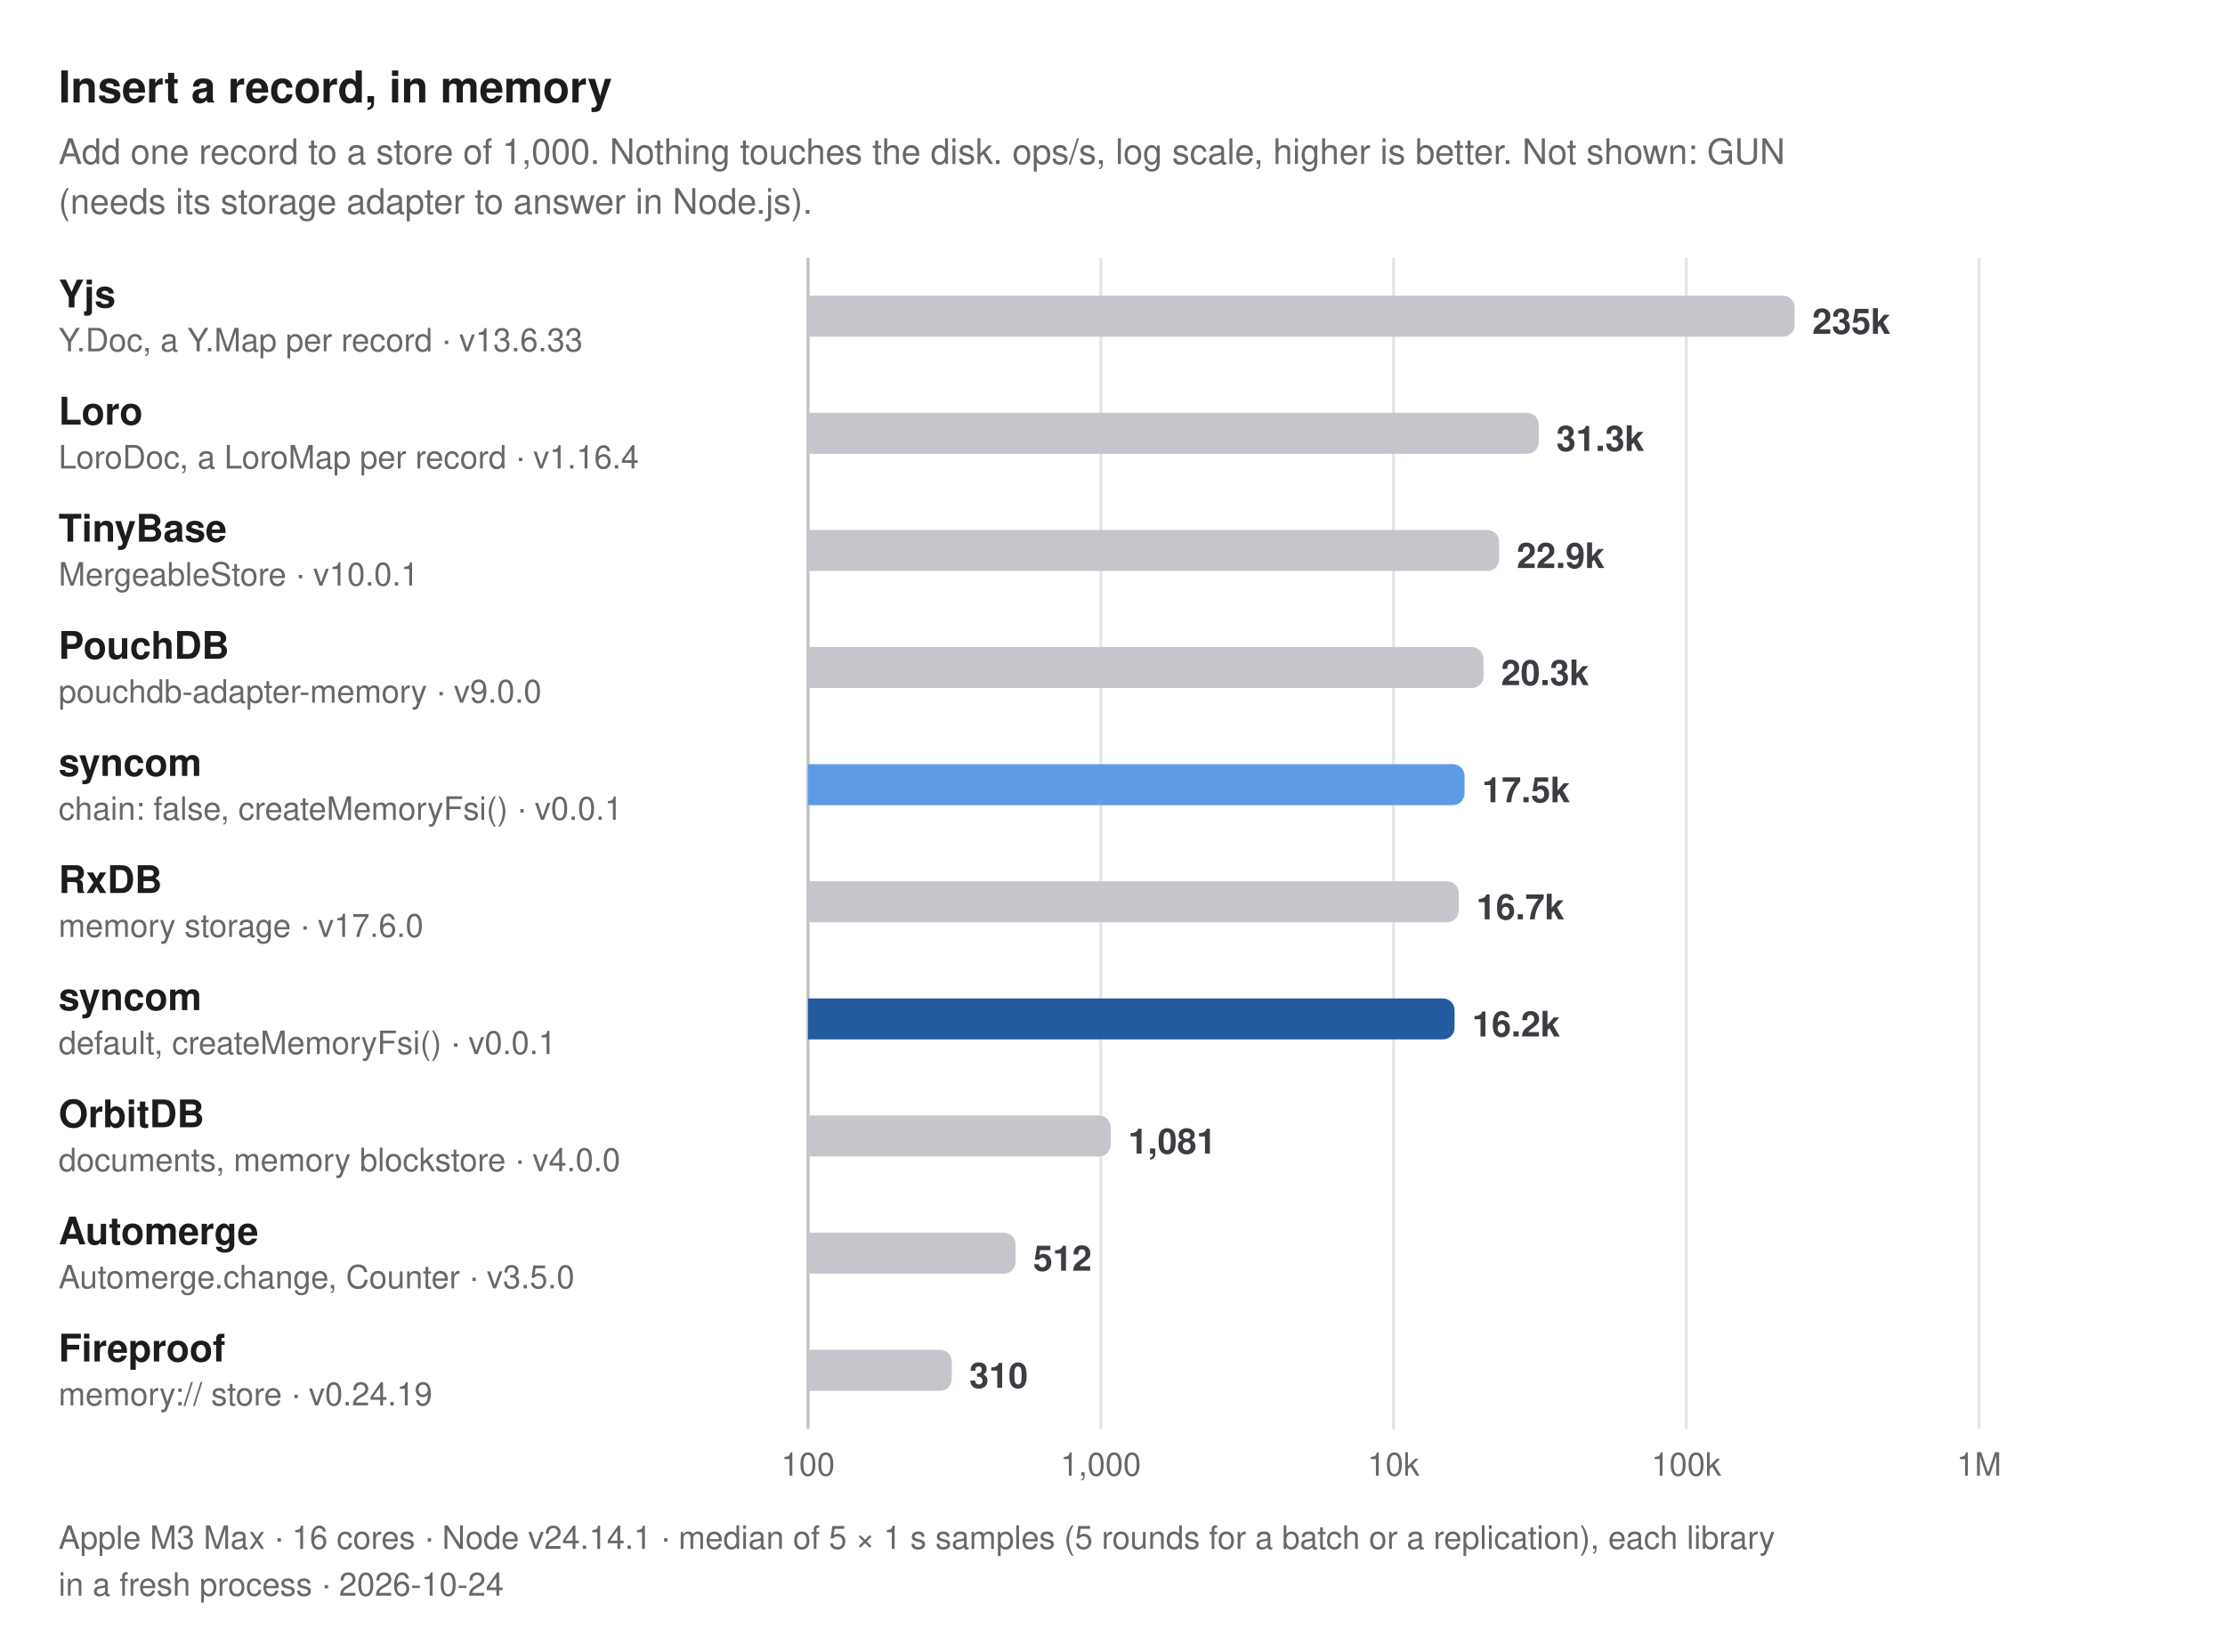
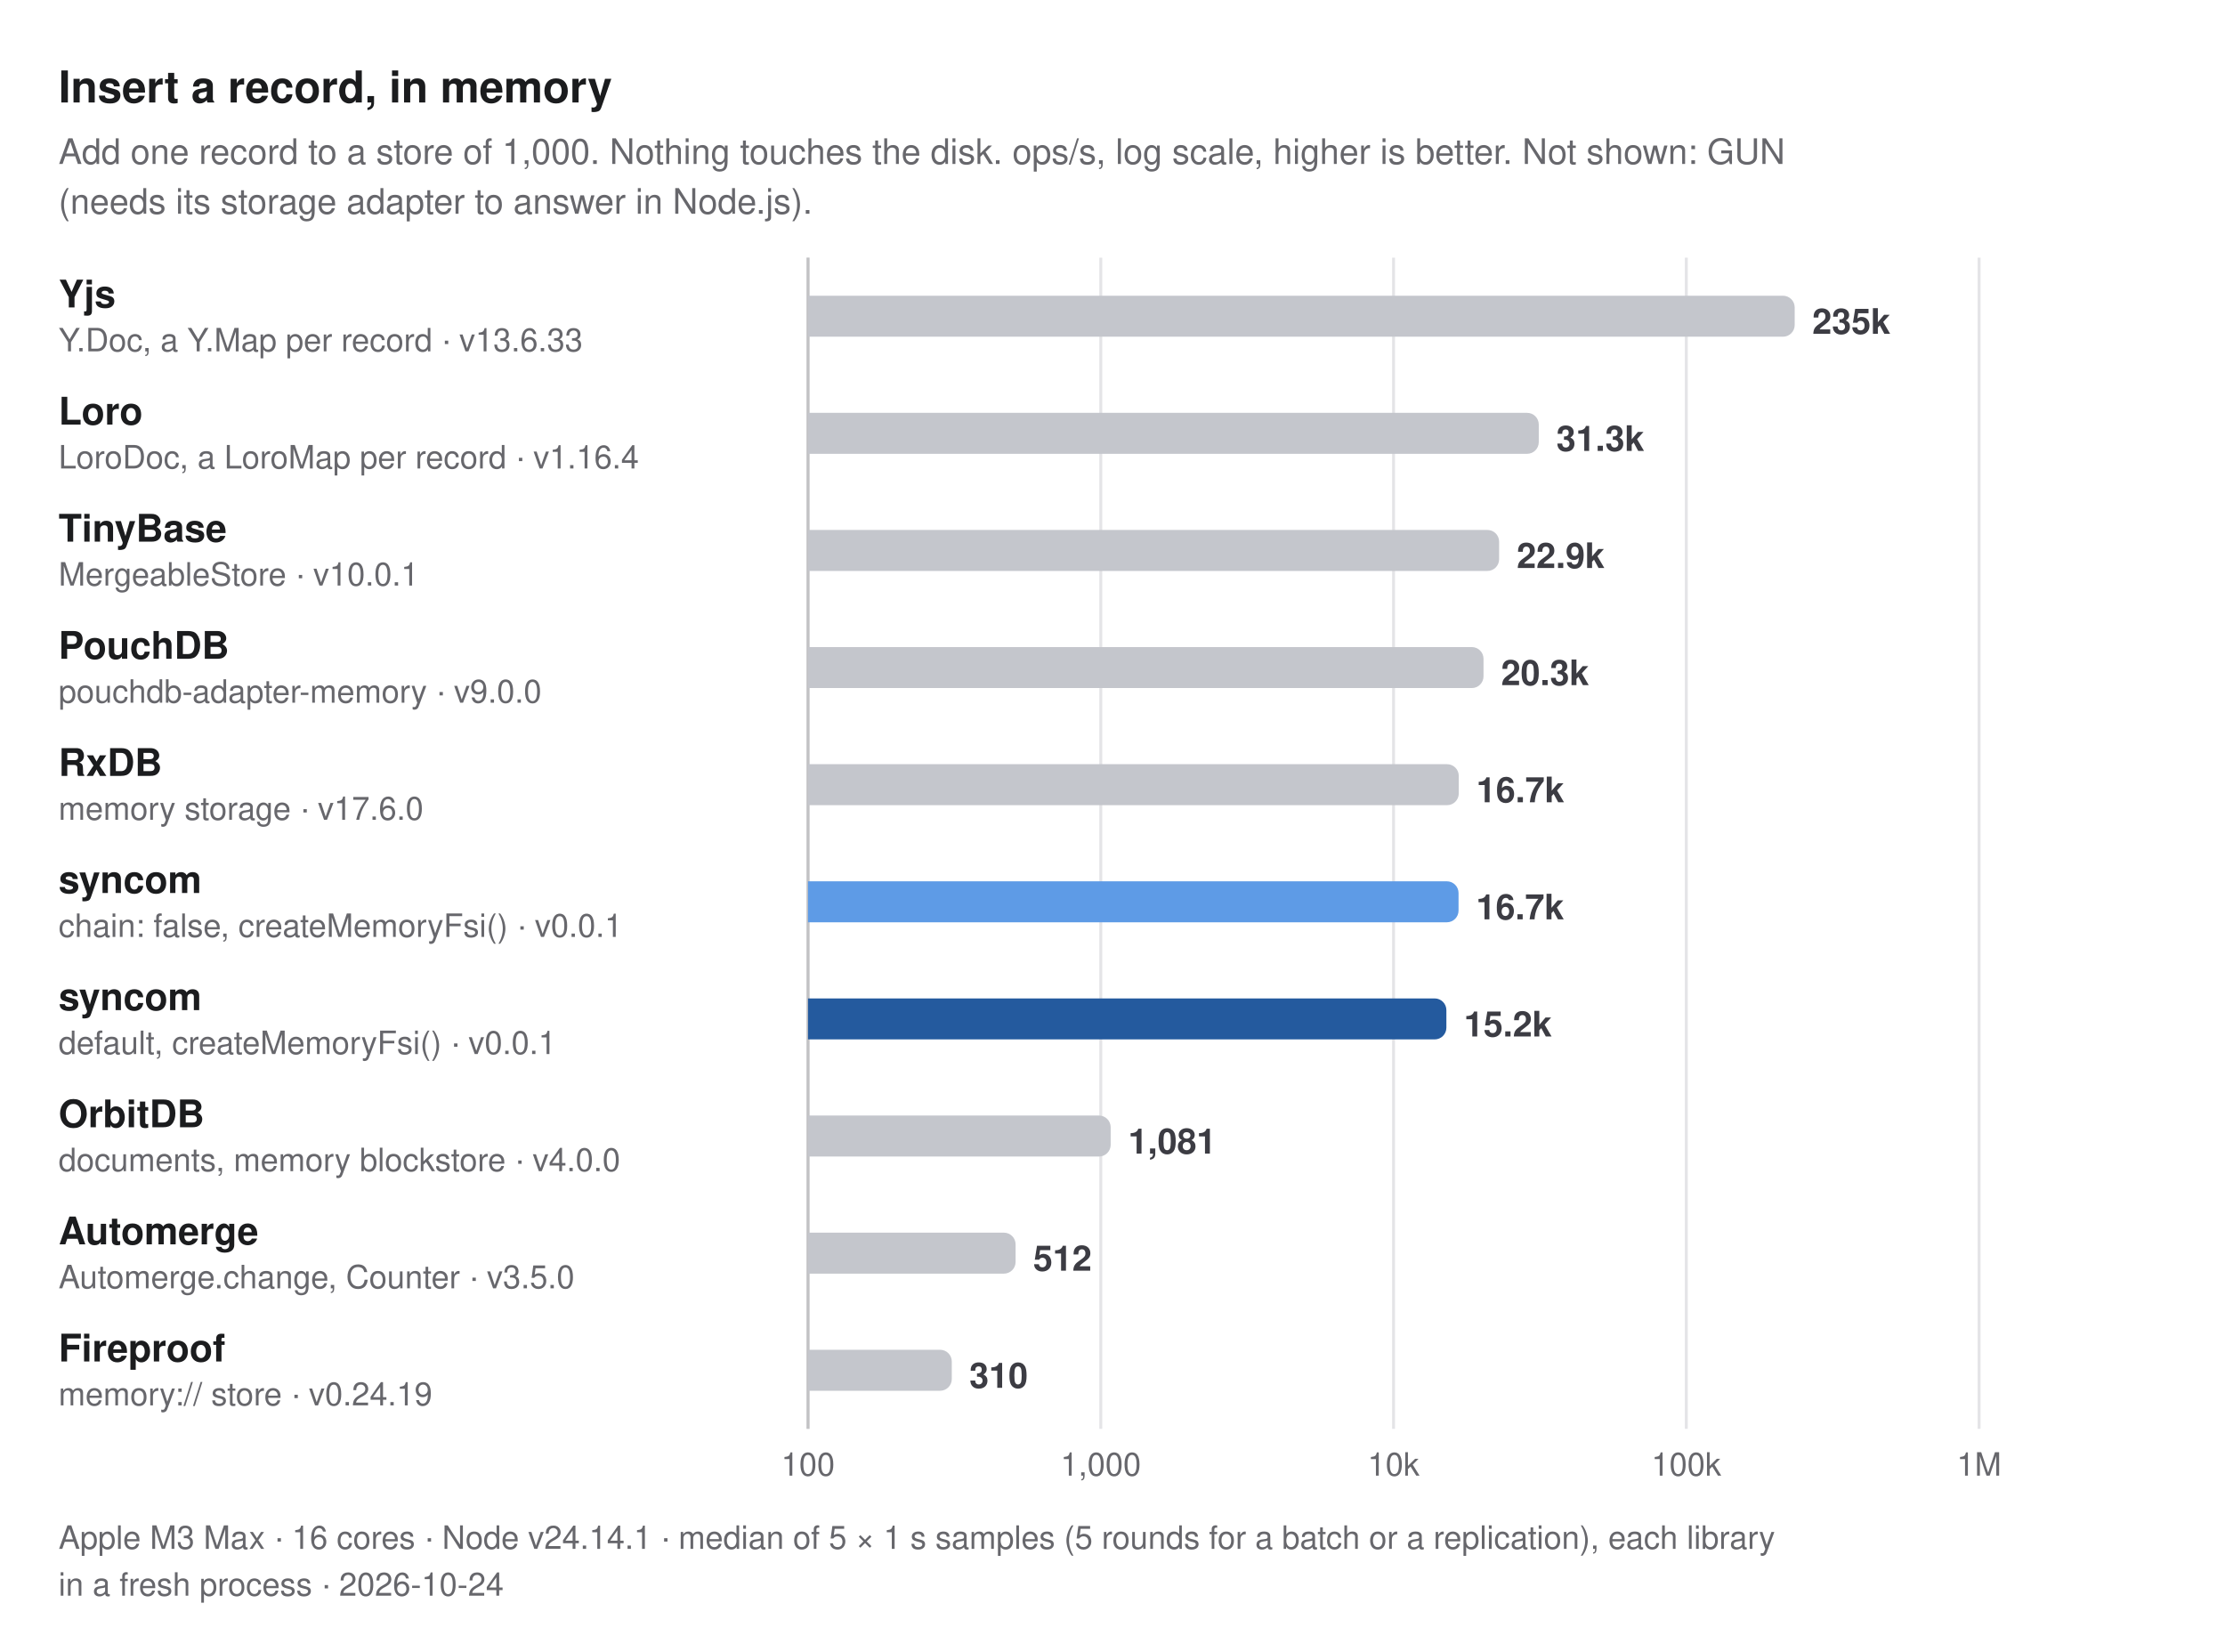
<svg xmlns="http://www.w3.org/2000/svg" width="760" height="564" viewBox="0 0 760 564" role="img" aria-label="Insert a record, in memory. Add one record to a store of 1,000. Nothing touches the disk. ops/s, log scale, higher is better. Not shown: GUN (needs its storage adapter to answer in Node.js).">
  <style>
  text { font-family: -apple-system, BlinkMacSystemFont, "Segoe UI", Helvetica, Arial, sans-serif; }
  .title { font-size: 15px; font-weight: 700; fill: #1b1c1e; }
  .subtitle, .caption { font-size: 12px; fill: #67676c; }
  .caption { font-size: 11px; }
  .group { font-size: 11px; font-weight: 600; letter-spacing: 0.06em; fill: #67676c; }
  .label { font-size: 13px; font-weight: 600; fill: #1b1c1e; }
  .label.primary, .label.secondary { font-weight: 700; }
  .sublabel { font-size: 11px; fill: #67676c; }
  .value { font-size: 12px; font-weight: 600; fill: #3c3c43; font-variant-numeric: tabular-nums; }
  .value.small { font-size: 10px; }
  .legend { font-size: 11px; fill: #3c3c43; }
  .tick { font-size: 11px; fill: #67676c; font-variant-numeric: tabular-nums; }
  .grid { stroke: #e4e4e7; stroke-width: 1; }
  .axis { stroke: #c2c2c4; stroke-width: 1; }
  .ref { stroke: #67676c; stroke-width: 1; stroke-dasharray: 3 3; }
  .bar { fill: #c4c6cc; }
  .bar.primary { fill: #245a9e; }
  .bar.secondary { fill: #5e9be6; }
  @media (prefers-color-scheme: dark) {
    .title, .label { fill: #dfdfd6; }
    .subtitle, .caption, .group, .sublabel, .tick { fill: #98989f; }
    .value, .legend { fill: #c2c2c4; }
    .grid { stroke: #2e2e32; }
    .axis { stroke: #48484c; }
    .ref { stroke: #98989f; }
    .bar { fill: #46474e; }
    .bar.primary { fill: #8dbcf2; }
    .bar.secondary { fill: #3d7bd0; }
  }
</style>
  <text class="title" x="20" y="35">Insert a record, in memory</text>
  <text class="subtitle" x="20" y="56">Add one record to a store of 1,000. Nothing touches the disk. ops/s, log scale, higher is better. Not shown: GUN</text>
  <text class="subtitle" x="20" y="73">(needs its storage adapter to answer in Node.js).</text>
  <line class="grid" x1="276" y1="88" x2="276" y2="488" />
  <text class="tick" x="276" y="504" text-anchor="middle">100</text>
  <line class="grid" x1="376" y1="88" x2="376" y2="488" />
  <text class="tick" x="376" y="504" text-anchor="middle">1,000</text>
  <line class="grid" x1="476" y1="88" x2="476" y2="488" />
  <text class="tick" x="476" y="504" text-anchor="middle">10k</text>
  <line class="grid" x1="576" y1="88" x2="576" y2="488" />
  <text class="tick" x="576" y="504" text-anchor="middle">100k</text>
  <line class="grid" x1="676" y1="88" x2="676" y2="488" />
  <text class="tick" x="676" y="504" text-anchor="middle">1M</text>
  <line class="axis" x1="276" y1="88" x2="276" y2="488" />
  <g>
    <text class="label" x="20" y="105">Yjs</text>
    <text class="sublabel" x="20" y="120">Y.Doc, a Y.Map per record · v13.6.33</text>
    <path class="bar" d="M276,101H609.02A4,4 0 0 1 613.02,105V111A4,4 0 0 1 609.02,115H276Z" />
    <text class="value" x="619.02" y="114">235k</text>
  </g>
  <g>
    <text class="label" x="20" y="145">Loro</text>
    <text class="sublabel" x="20" y="160">LoroDoc, a LoroMap per record · v1.16.4</text>
    <path class="bar" d="M276,141H521.607A4,4 0 0 1 525.607,145V151A4,4 0 0 1 521.607,155H276Z" />
    <text class="value" x="531.607" y="154">31.3k</text>
  </g>
  <g>
    <text class="label" x="20" y="185">TinyBase</text>
    <text class="sublabel" x="20" y="200">MergeableStore · v10.0.1</text>
    <path class="bar" d="M276,181H508.061A4,4 0 0 1 512.061,185V191A4,4 0 0 1 508.061,195H276Z" />
    <text class="value" x="518.061" y="194">22.9k</text>
  </g>
  <g>
    <text class="label" x="20" y="225">PouchDB</text>
    <text class="sublabel" x="20" y="240">pouchdb-adapter-memory · v9.0.0</text>
    <path class="bar" d="M276,221H502.731A4,4 0 0 1 506.731,225V231A4,4 0 0 1 502.731,235H276Z" />
    <text class="value" x="512.731" y="234">20.3k</text>
  </g>
  <g>
-     <text class="label secondary" x="20" y="265">syncom</text>
-     <text class="sublabel" x="20" y="280">chain: false, createMemoryFsi() · v0.0.1</text>
-     <path class="bar secondary" d="M276,261H496.25A4,4 0 0 1 500.25,265V271A4,4 0 0 1 496.25,275H276Z" />
-     <text class="value" x="506.25" y="274">17.5k</text>
+     <text class="label" x="20" y="265">RxDB</text>
+     <text class="sublabel" x="20" y="280">memory storage · v17.6.0</text>
+     <path class="bar" d="M276,261H494.278A4,4 0 0 1 498.278,265V271A4,4 0 0 1 494.278,275H276Z" />
+     <text class="value" x="504.278" y="274">16.7k</text>
  </g>
  <g>
-     <text class="label" x="20" y="305">RxDB</text>
-     <text class="sublabel" x="20" y="320">memory storage · v17.6.0</text>
-     <path class="bar" d="M276,301H494.278A4,4 0 0 1 498.278,305V311A4,4 0 0 1 494.278,315H276Z" />
-     <text class="value" x="504.278" y="314">16.7k</text>
+     <text class="label secondary" x="20" y="305">syncom</text>
+     <text class="sublabel" x="20" y="320">chain: false, createMemoryFsi() · v0.0.1</text>
+     <path class="bar secondary" d="M276,301H494.202A4,4 0 0 1 498.202,305V311A4,4 0 0 1 494.202,315H276Z" />
+     <text class="value" x="504.202" y="314">16.7k</text>
  </g>
  <g>
    <text class="label primary" x="20" y="345">syncom</text>
    <text class="sublabel" x="20" y="360">default, createMemoryFsi() · v0.0.1</text>
-     <path class="bar primary" d="M276,341H492.841A4,4 0 0 1 496.841,345V351A4,4 0 0 1 492.841,355H276Z" />
-     <text class="value" x="502.841" y="354">16.2k</text>
+     <path class="bar primary" d="M276,341H490.044A4,4 0 0 1 494.044,345V351A4,4 0 0 1 490.044,355H276Z" />
+     <text class="value" x="500.044" y="354">15.2k</text>
  </g>
  <g>
    <text class="label" x="20" y="385">OrbitDB</text>
    <text class="sublabel" x="20" y="400">documents, memory blockstore · v4.0.0</text>
    <path class="bar" d="M276,381H375.377A4,4 0 0 1 379.377,385V391A4,4 0 0 1 375.377,395H276Z" />
    <text class="value" x="385.377" y="394">1,081</text>
  </g>
  <g>
    <text class="label" x="20" y="425">Automerge</text>
    <text class="sublabel" x="20" y="440">Automerge.change, Counter · v3.5.0</text>
    <path class="bar" d="M276,421H342.901A4,4 0 0 1 346.901,425V431A4,4 0 0 1 342.901,435H276Z" />
    <text class="value" x="352.901" y="434">512</text>
  </g>
  <g>
    <text class="label" x="20" y="465">Fireproof</text>
    <text class="sublabel" x="20" y="480">memory:// store · v0.24.19</text>
    <path class="bar" d="M276,461H321.104A4,4 0 0 1 325.104,465V471A4,4 0 0 1 321.104,475H276Z" />
    <text class="value" x="331.104" y="474">310</text>
  </g>
  <text class="caption" x="20" y="529">Apple M3 Max · 16 cores · Node v24.14.1 · median of 5 × 1 s samples (5 rounds for a batch or a replication), each library</text>
  <text class="caption" x="20" y="545">in a fresh process · 2026-10-24</text>
</svg>
